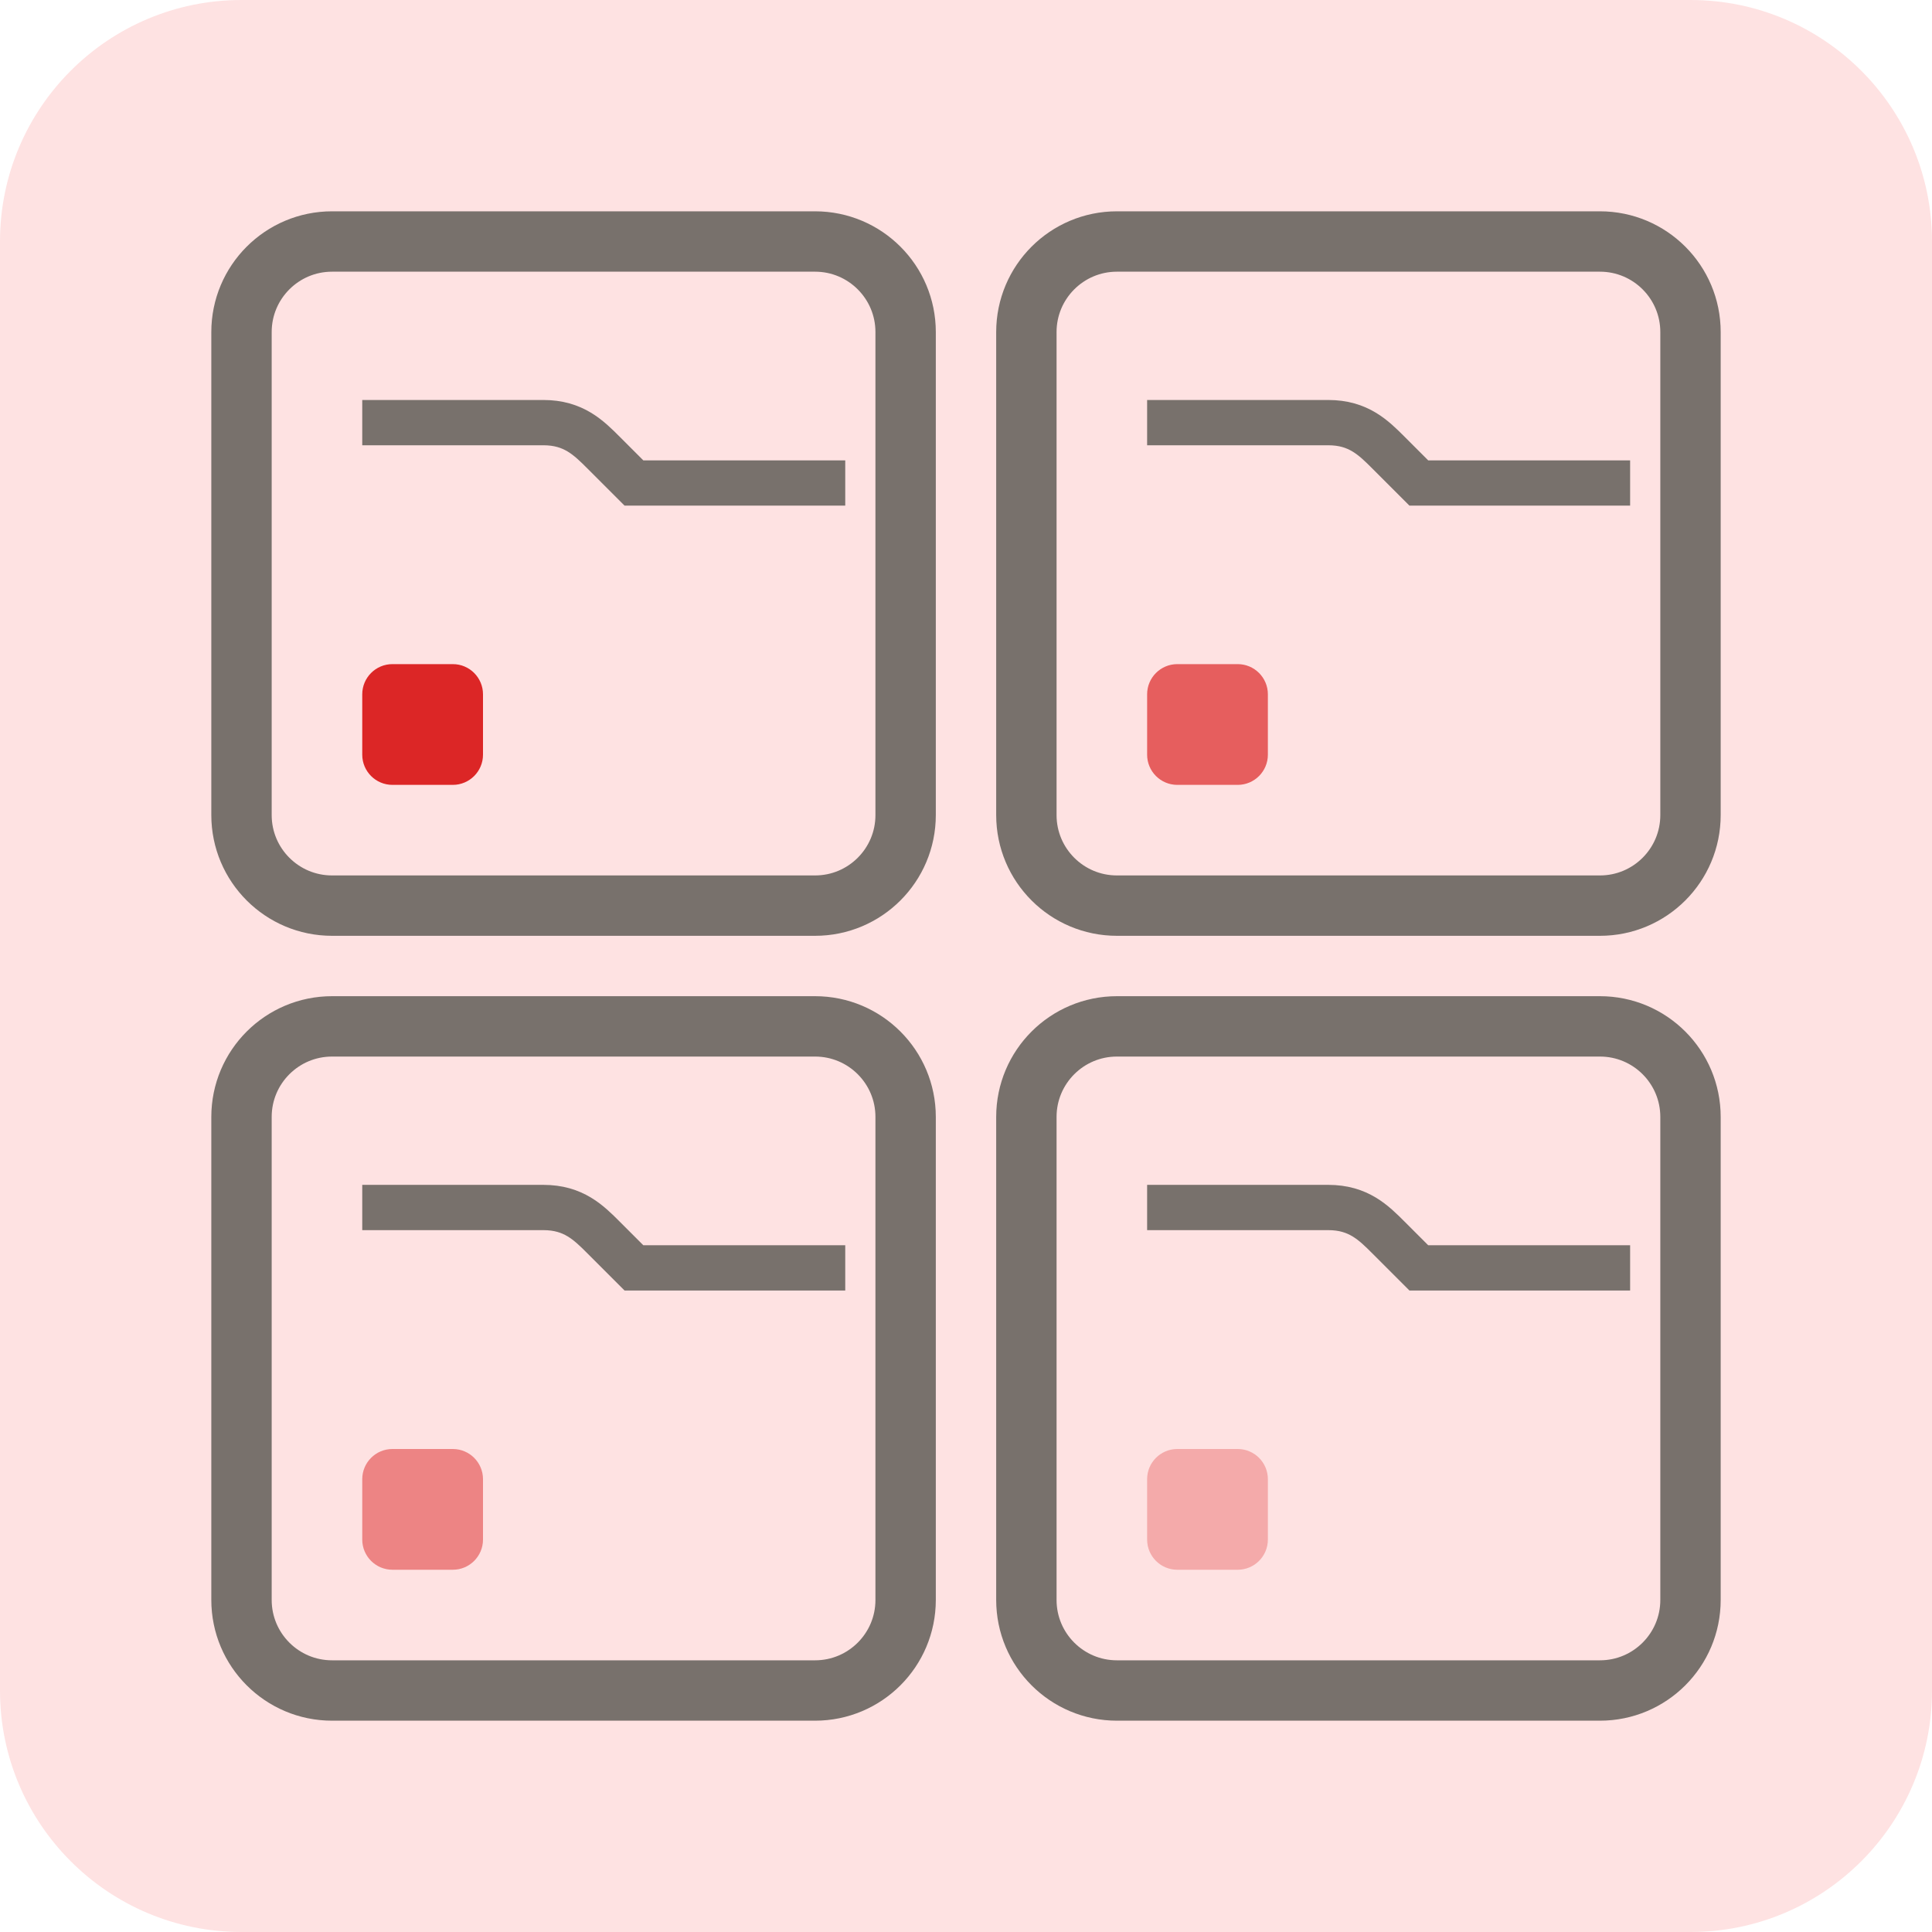
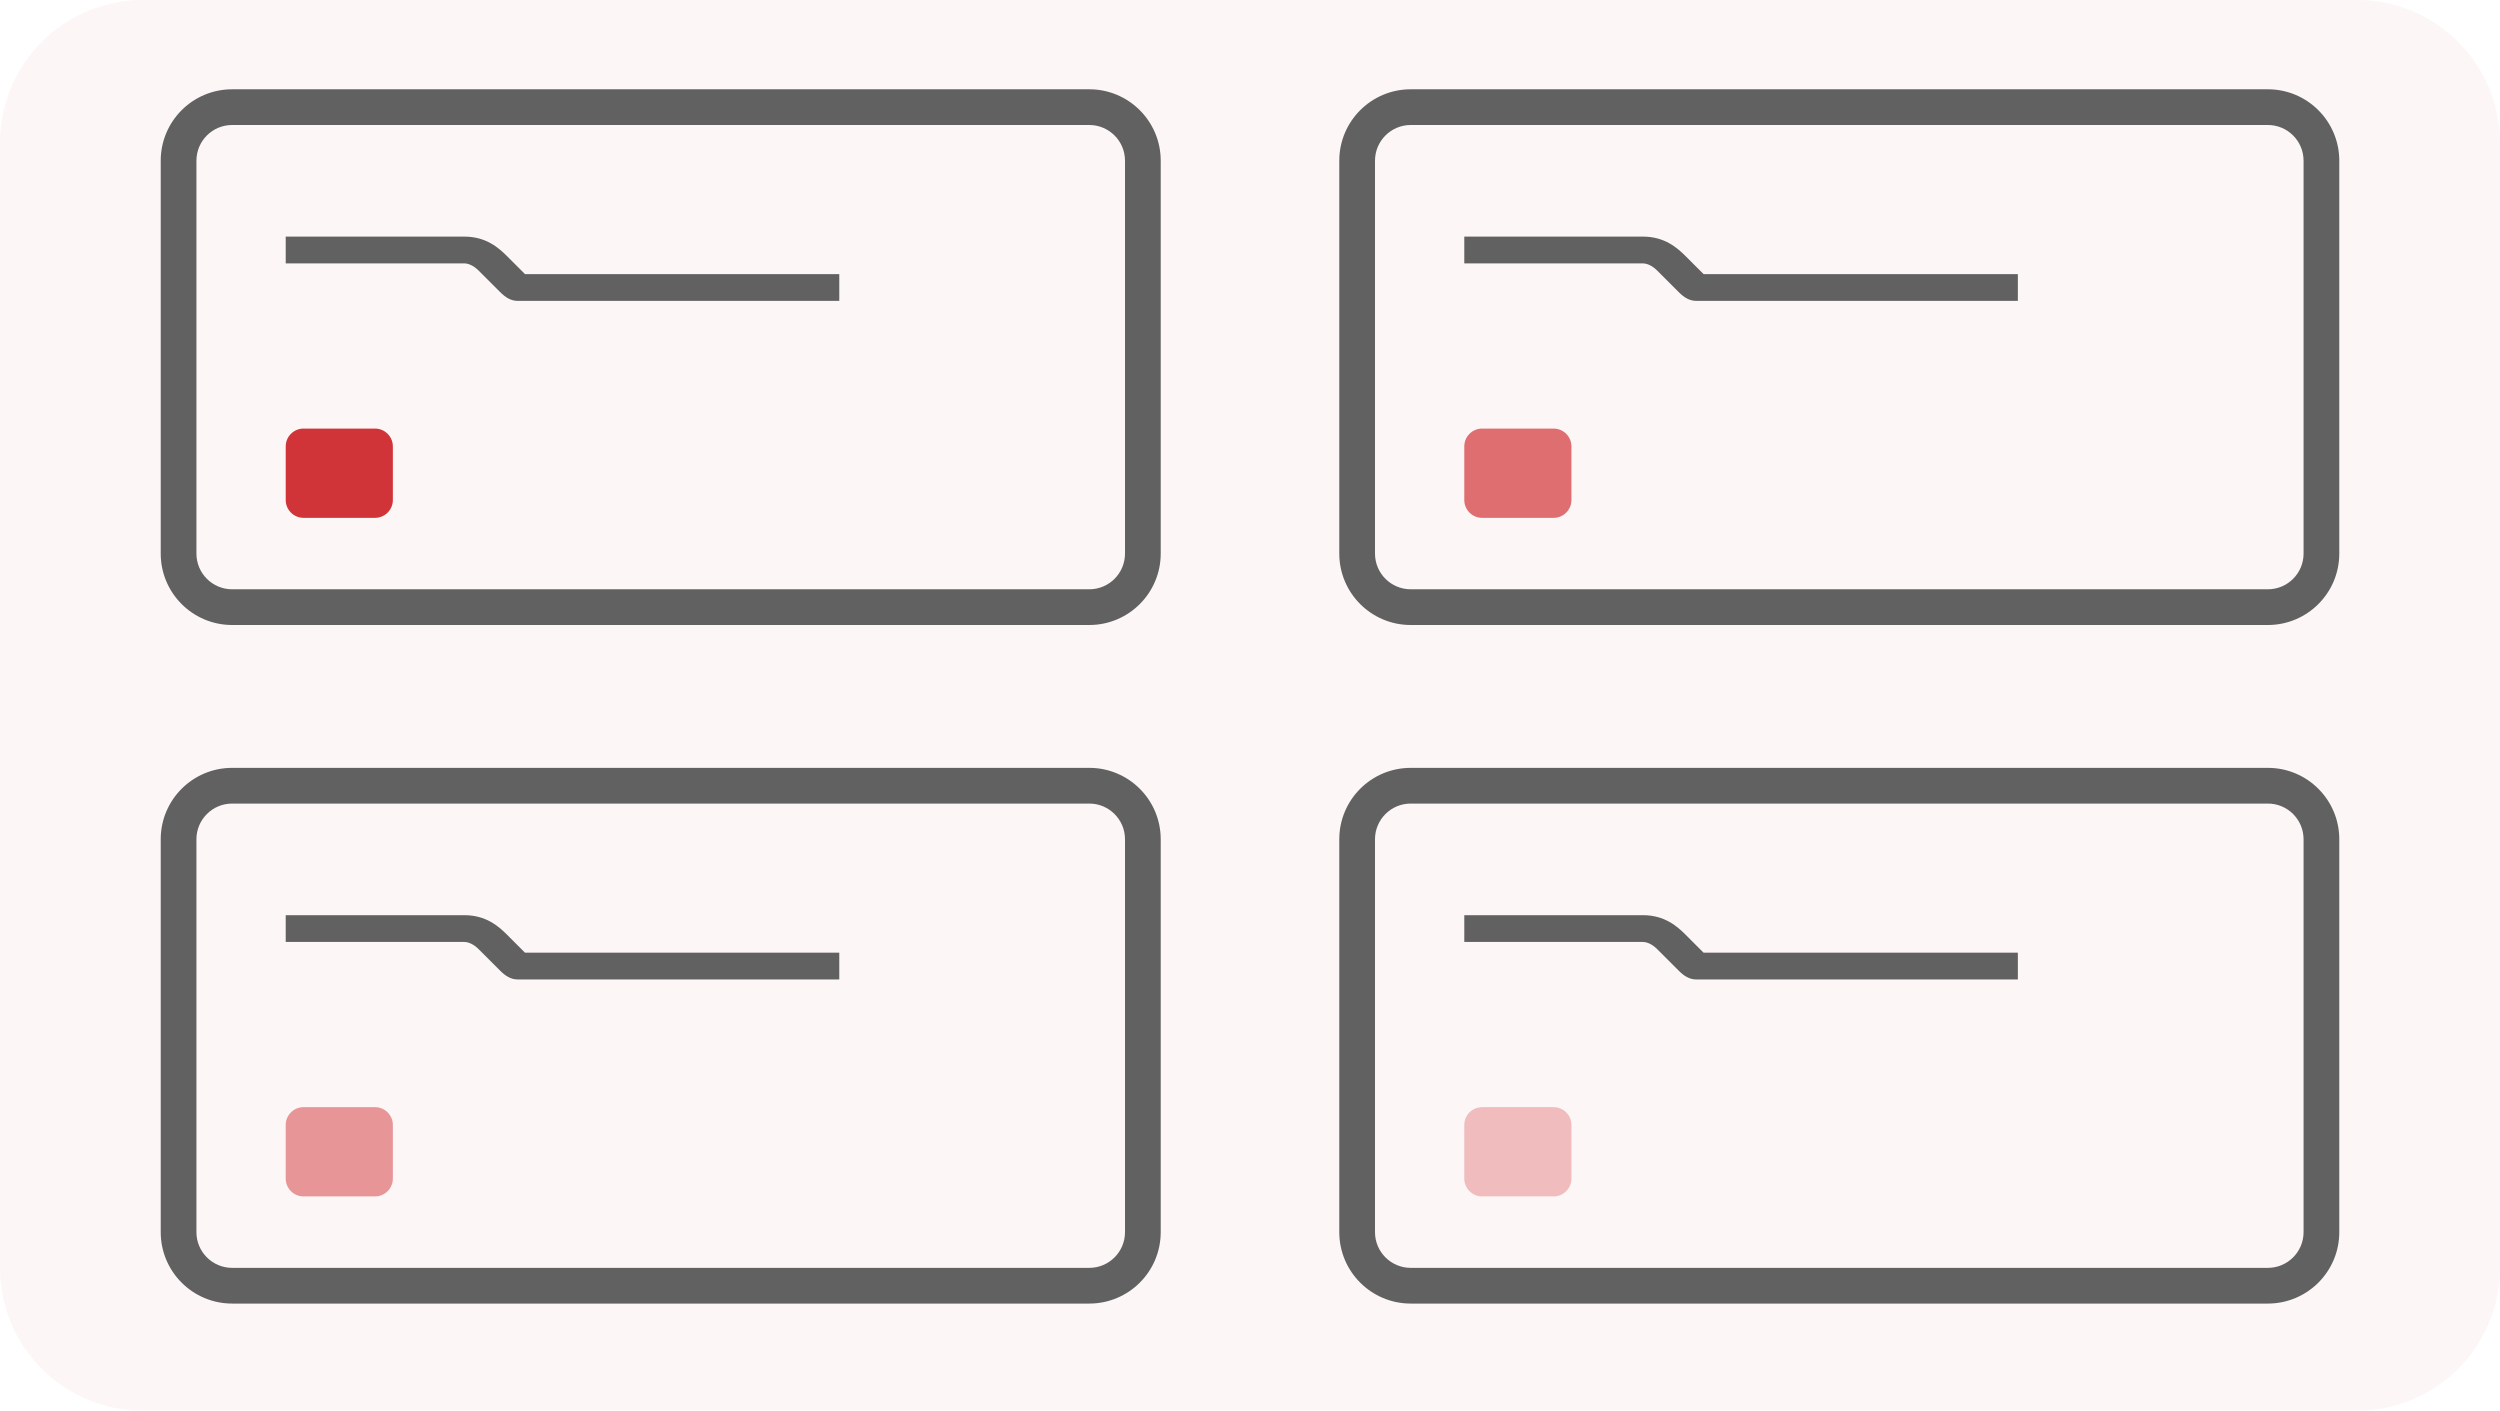
- <svg xmlns="http://www.w3.org/2000/svg" viewBox="0 0 64 64" fill="none">
-   <rect width="64" height="64" rx="8" fill="#FEE2E2" />
-   <rect x="8" y="8" width="22" height="22" rx="3" stroke="#78716C" stroke-width="2" fill="none" />
-   <path d="M12 14h6c1 0 1.5.5 2 1l1 1h7" stroke="#78716C" stroke-width="1.5" fill="none" />
-   <rect x="12" y="22" width="4" height="4" rx="1" fill="#DC2626" />
-   <rect x="34" y="8" width="22" height="22" rx="3" stroke="#78716C" stroke-width="2" fill="none" />
-   <path d="M38 14h6c1 0 1.5.5 2 1l1 1h7" stroke="#78716C" stroke-width="1.5" fill="none" />
-   <rect x="38" y="22" width="4" height="4" rx="1" fill="#DC2626" opacity="0.7" />
-   <rect x="8" y="34" width="22" height="22" rx="3" stroke="#78716C" stroke-width="2" fill="none" />
-   <path d="M12 40h6c1 0 1.5.5 2 1l1 1h7" stroke="#78716C" stroke-width="1.5" fill="none" />
-   <rect x="12" y="48" width="4" height="4" rx="1" fill="#DC2626" opacity="0.5" />
-   <rect x="34" y="34" width="22" height="22" rx="3" stroke="#78716C" stroke-width="2" fill="none" />
-   <path d="M38 40h6c1 0 1.5.5 2 1l1 1h7" stroke="#78716C" stroke-width="1.5" fill="none" />
-   <rect x="38" y="48" width="4" height="4" rx="1" fill="#DC2626" opacity="0.3" />
+ <svg xmlns="http://www.w3.org/2000/svg" viewBox="0 0 140 79" fill="none">
+   <style>
+     .bg { fill: #fdf6f6; }
+     .nf { fill: #616161; }
+     .af { fill: #d13438; }
+   </style>
+   <rect class="bg" width="140" height="79" rx="8" />
+   <rect class="nf" x="9" y="5" width="56" height="30" rx="4" />
+   <rect class="bg" x="11" y="7" width="52" height="26" rx="2" />
+   <path class="nf" d="M16 13.25h10c1.2 0 1.9.6 2.4 1.1l1 1h17.6v1.5H29c-.4 0-.7-.2-1-.5l-1.2-1.2c-.3-.3-.6-.4-.8-.4H16v-1.5z" />
+   <rect class="af" x="16" y="24" width="6" height="5" rx="1" />
+   <rect class="nf" x="75" y="5" width="56" height="30" rx="4" />
+   <rect class="bg" x="77" y="7" width="52" height="26" rx="2" />
+   <path class="nf" d="M82 13.25h10c1.2 0 1.9.6 2.4 1.1l1 1h17.6v1.5H95c-.4 0-.7-.2-1-.5l-1.2-1.2c-.3-.3-.6-.4-.8-.4H82v-1.5z" />
+   <rect class="af" x="82" y="24" width="6" height="5" rx="1" opacity="0.7" />
+   <rect class="nf" x="9" y="43" width="56" height="30" rx="4" />
+   <rect class="bg" x="11" y="45" width="52" height="26" rx="2" />
+   <path class="nf" d="M16 51.25h10c1.2 0 1.9.6 2.4 1.1l1 1h17.6v1.5H29c-.4 0-.7-.2-1-.5l-1.2-1.2c-.3-.3-.6-.4-.8-.4H16v-1.5z" />
+   <rect class="af" x="16" y="62" width="6" height="5" rx="1" opacity="0.5" />
+   <rect class="nf" x="75" y="43" width="56" height="30" rx="4" />
+   <rect class="bg" x="77" y="45" width="52" height="26" rx="2" />
+   <path class="nf" d="M82 51.25h10c1.2 0 1.9.6 2.4 1.1l1 1h17.6v1.5H95c-.4 0-.7-.2-1-.5l-1.2-1.2c-.3-.3-.6-.4-.8-.4H82v-1.5z" />
+   <rect class="af" x="82" y="62" width="6" height="5" rx="1" opacity="0.3" />
</svg>
